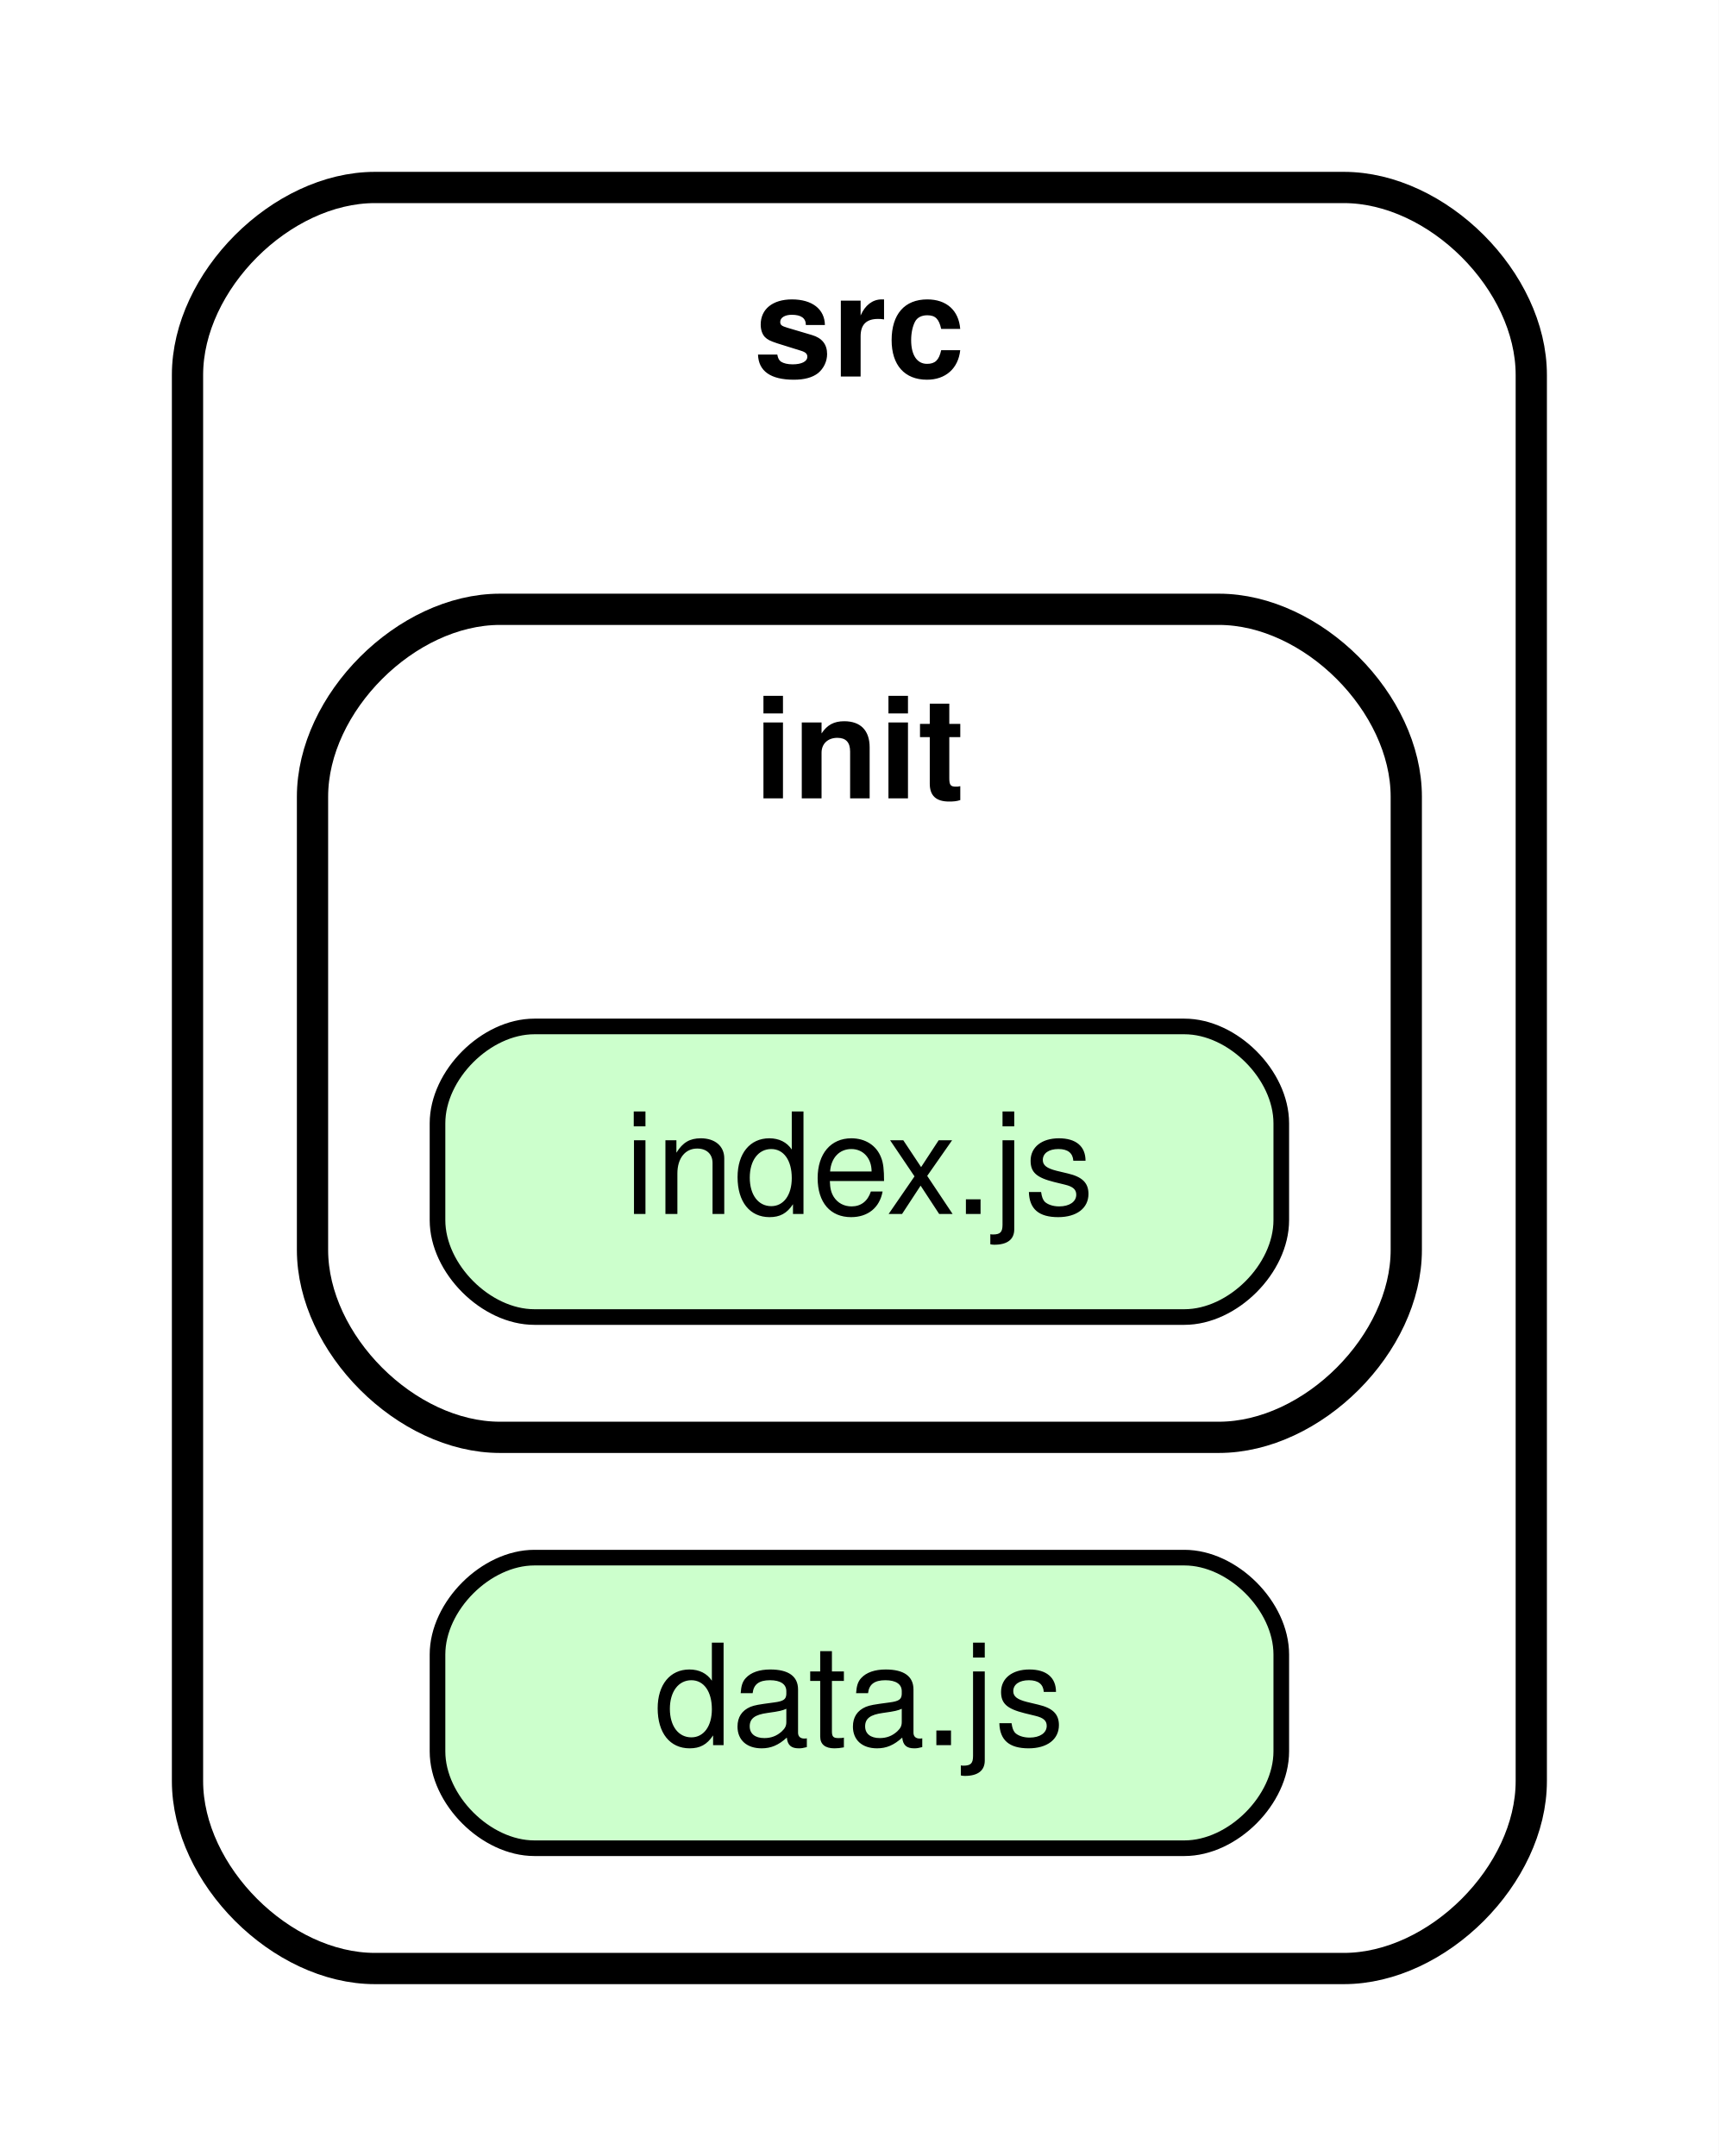
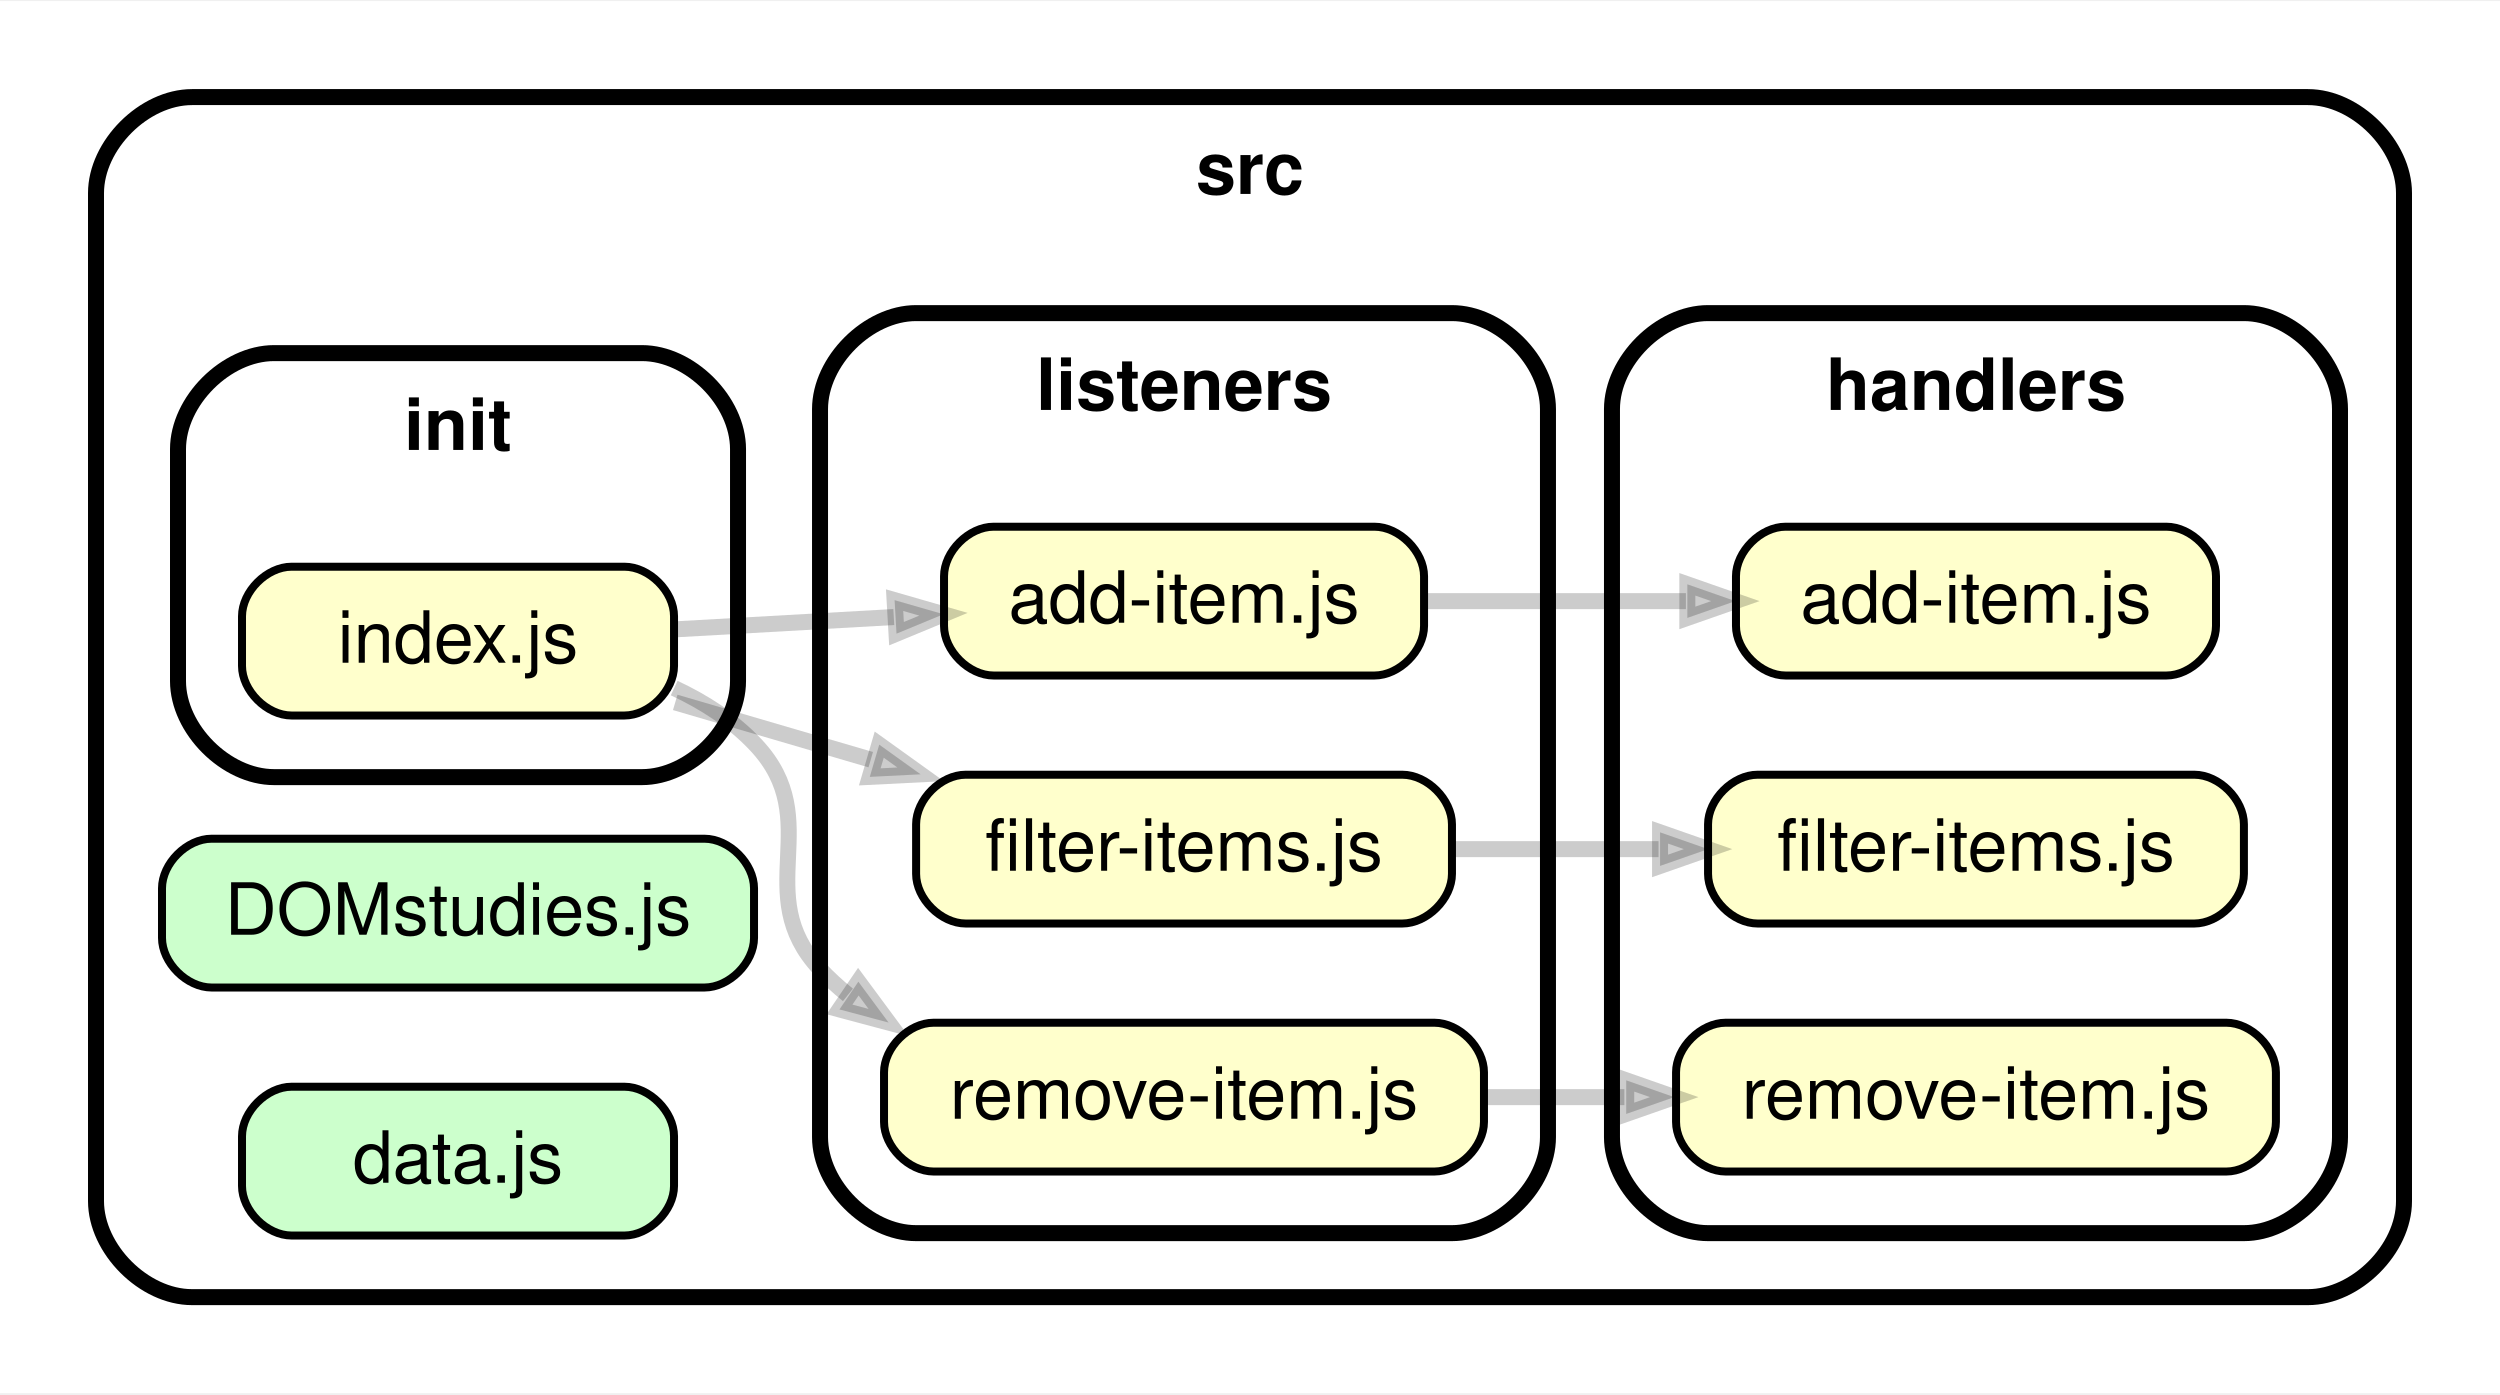
- <svg xmlns="http://www.w3.org/2000/svg" xmlns:xlink="http://www.w3.org/1999/xlink" width="110pt" height="138pt" viewBox="0.00 0.00 110.00 138.00">
-   <g id="graph0" class="graph" transform="scale(1 1) rotate(0) translate(4 134)">
-     <polygon fill="white" stroke="transparent" points="-4,4 -4,-134 106,-134 106,4 -4,4" />
+ <svg xmlns="http://www.w3.org/2000/svg" xmlns:xlink="http://www.w3.org/1999/xlink" width="312pt" height="174pt" viewBox="0.00 0.00 312.49 174.00">
+   <g id="graph0" class="graph" transform="scale(1 1) rotate(0) translate(4 170)">
+     <polygon fill="white" stroke="transparent" points="-4,4 -4,-170 308.49,-170 308.49,4 -4,4" />
    <g id="clust1" class="cluster">
-       <path fill="#ffffff" stroke="black" stroke-width="2" d="M20,-8C20,-8 82,-8 82,-8 88,-8 94,-14 94,-20 94,-20 94,-110 94,-110 94,-116 88,-122 82,-122 82,-122 20,-122 20,-122 14,-122 8,-116 8,-110 8,-110 8,-20 8,-20 8,-14 14,-8 20,-8" />
-       <text text-anchor="middle" x="51" y="-109.9" font-family="Helvetica,sans-Serif" font-weight="bold" font-size="9.00">src</text>
+       <path fill="#ffffff" stroke="black" stroke-width="2" d="M20,-8C20,-8 284.49,-8 284.49,-8 290.49,-8 296.49,-14 296.49,-20 296.49,-20 296.49,-146 296.49,-146 296.49,-152 290.49,-158 284.49,-158 284.49,-158 20,-158 20,-158 14,-158 8,-152 8,-146 8,-146 8,-20 8,-20 8,-14 14,-8 20,-8" />
+       <text text-anchor="middle" x="152.24" y="-145.9" font-family="Helvetica,sans-Serif" font-weight="bold" font-size="9.00">src</text>
    </g>
    <g id="clust2" class="cluster">
-       <path fill="#ffffff" stroke="black" stroke-width="2" d="M28,-42C28,-42 74,-42 74,-42 80,-42 86,-48 86,-54 86,-54 86,-83 86,-83 86,-89 80,-95 74,-95 74,-95 28,-95 28,-95 22,-95 16,-89 16,-83 16,-83 16,-54 16,-54 16,-48 22,-42 28,-42" />
-       <text text-anchor="middle" x="51" y="-82.9" font-family="Helvetica,sans-Serif" font-weight="bold" font-size="9.00">init</text>
+       <path fill="#ffffff" stroke="black" stroke-width="2" d="M209.49,-16C209.49,-16 276.49,-16 276.49,-16 282.49,-16 288.49,-22 288.49,-28 288.49,-28 288.49,-119 288.49,-119 288.49,-125 282.49,-131 276.49,-131 276.49,-131 209.49,-131 209.49,-131 203.49,-131 197.49,-125 197.49,-119 197.49,-119 197.49,-28 197.49,-28 197.49,-22 203.49,-16 209.49,-16" />
+       <text text-anchor="middle" x="242.99" y="-118.9" font-family="Helvetica,sans-Serif" font-weight="bold" font-size="9.00">handlers</text>
+     </g>
+     <g id="clust3" class="cluster">
+       <path fill="#ffffff" stroke="black" stroke-width="2" d="M30.25,-73C30.25,-73 76.25,-73 76.25,-73 82.25,-73 88.25,-79 88.25,-85 88.25,-85 88.25,-114 88.25,-114 88.25,-120 82.25,-126 76.25,-126 76.25,-126 30.25,-126 30.25,-126 24.25,-126 18.25,-120 18.25,-114 18.25,-114 18.25,-85 18.25,-85 18.25,-79 24.25,-73 30.25,-73" />
+       <text text-anchor="middle" x="53.25" y="-113.9" font-family="Helvetica,sans-Serif" font-weight="bold" font-size="9.00">init</text>
+     </g>
+     <g id="clust4" class="cluster">
+       <path fill="#ffffff" stroke="black" stroke-width="2" d="M110.5,-16C110.5,-16 177.49,-16 177.49,-16 183.49,-16 189.49,-22 189.49,-28 189.49,-28 189.49,-119 189.49,-119 189.49,-125 183.49,-131 177.49,-131 177.49,-131 110.5,-131 110.5,-131 104.5,-131 98.5,-125 98.5,-119 98.5,-119 98.5,-28 98.5,-28 98.5,-22 104.5,-16 110.5,-16" />
+       <text text-anchor="middle" x="144" y="-118.9" font-family="Helvetica,sans-Serif" font-weight="bold" font-size="9.00">listeners</text>
    </g>
    <g id="node1" class="node">
      <g id="a_node1">
-         <a xlink:href="../src/data.js" xlink:title="data.js">
-           <path fill="#ccffcc" stroke="black" d="M71.8,-34.3C71.8,-34.3 30.2,-34.3 30.2,-34.3 27.1,-34.3 24,-31.2 24,-28.1 24,-28.1 24,-21.9 24,-21.9 24,-18.8 27.1,-15.7 30.2,-15.7 30.2,-15.7 71.8,-15.7 71.8,-15.7 74.9,-15.7 78,-18.8 78,-21.9 78,-21.9 78,-28.1 78,-28.1 78,-31.2 74.9,-34.3 71.8,-34.3" />
-           <text text-anchor="middle" x="51" y="-22.3" font-family="Helvetica,sans-Serif" font-size="9.00">data.js</text>
+         <a xlink:href="../src/DOMstudies.js" xlink:title="DOMstudies.js">
+           <path fill="#ccffcc" stroke="black" d="M84.05,-65.3C84.05,-65.3 22.45,-65.3 22.45,-65.3 19.35,-65.3 16.25,-62.2 16.25,-59.1 16.25,-59.1 16.25,-52.9 16.25,-52.9 16.25,-49.8 19.35,-46.7 22.45,-46.7 22.45,-46.7 84.05,-46.7 84.05,-46.7 87.15,-46.7 90.25,-49.8 90.25,-52.9 90.25,-52.9 90.25,-59.1 90.25,-59.1 90.25,-62.2 87.15,-65.3 84.05,-65.3" />
+           <text text-anchor="middle" x="53.25" y="-53.3" font-family="Helvetica,sans-Serif" font-size="9.00">DOMstudies.js</text>
        </a>
      </g>
    </g>
    <g id="node2" class="node">
      <g id="a_node2">
-         <a xlink:href="../src/init/index.js" xlink:title="index.js">
-           <path fill="#ccffcc" stroke="black" d="M71.8,-68.3C71.8,-68.3 30.2,-68.3 30.2,-68.3 27.1,-68.3 24,-65.2 24,-62.1 24,-62.1 24,-55.9 24,-55.9 24,-52.8 27.1,-49.7 30.2,-49.7 30.2,-49.7 71.8,-49.7 71.8,-49.7 74.9,-49.7 78,-52.8 78,-55.9 78,-55.9 78,-62.1 78,-62.1 78,-65.2 74.9,-68.3 71.8,-68.3" />
-           <text text-anchor="middle" x="51" y="-56.3" font-family="Helvetica,sans-Serif" font-size="9.00">index.js</text>
+         <a xlink:href="../src/data.js" xlink:title="data.js">
+           <path fill="#ccffcc" stroke="black" d="M74.05,-34.3C74.05,-34.3 32.45,-34.3 32.45,-34.3 29.35,-34.3 26.25,-31.2 26.25,-28.1 26.25,-28.1 26.25,-21.9 26.25,-21.9 26.25,-18.8 29.35,-15.7 32.45,-15.7 32.45,-15.7 74.05,-15.7 74.05,-15.7 77.15,-15.7 80.25,-18.8 80.25,-21.9 80.25,-21.9 80.25,-28.1 80.25,-28.1 80.25,-31.2 77.15,-34.3 74.05,-34.3" />
+           <text text-anchor="middle" x="53.25" y="-22.3" font-family="Helvetica,sans-Serif" font-size="9.00">data.js</text>
        </a>
      </g>
    </g>
+     <g id="node3" class="node">
+       <g id="a_node3">
+         <a xlink:href="../src/handlers/add-item.js" xlink:title="add-item.js">
+           <path fill="#ffffcc" stroke="black" d="M266.79,-104.3C266.79,-104.3 219.19,-104.3 219.19,-104.3 216.09,-104.3 212.99,-101.2 212.99,-98.1 212.99,-98.1 212.99,-91.9 212.99,-91.9 212.99,-88.8 216.09,-85.7 219.19,-85.7 219.19,-85.7 266.79,-85.7 266.79,-85.7 269.89,-85.7 272.99,-88.8 272.99,-91.9 272.99,-91.9 272.99,-98.1 272.99,-98.1 272.99,-101.2 269.89,-104.3 266.79,-104.3" />
+           <text text-anchor="middle" x="242.99" y="-92.3" font-family="Helvetica,sans-Serif" font-size="9.00">add-item.js</text>
+         </a>
+       </g>
+     </g>
+     <g id="node4" class="node">
+       <g id="a_node4">
+         <a xlink:href="../src/handlers/filter-items.js" xlink:title="filter-items.js">
+           <path fill="#ffffcc" stroke="black" d="M270.28,-73.3C270.28,-73.3 215.7,-73.3 215.7,-73.3 212.6,-73.3 209.5,-70.2 209.5,-67.1 209.5,-67.1 209.5,-60.9 209.5,-60.9 209.5,-57.8 212.6,-54.7 215.7,-54.7 215.7,-54.7 270.28,-54.7 270.28,-54.7 273.38,-54.7 276.48,-57.8 276.48,-60.9 276.48,-60.9 276.48,-67.1 276.48,-67.1 276.48,-70.2 273.38,-73.3 270.28,-73.3" />
+           <text text-anchor="middle" x="242.99" y="-61.3" font-family="Helvetica,sans-Serif" font-size="9.00">filter-items.js</text>
+         </a>
+       </g>
+     </g>
+     <g id="node5" class="node">
+       <g id="a_node5">
+         <a xlink:href="../src/handlers/remove-item.js" xlink:title="remove-item.js">
+           <path fill="#ffffcc" stroke="black" d="M274.28,-42.3C274.28,-42.3 211.7,-42.3 211.7,-42.3 208.6,-42.3 205.5,-39.2 205.5,-36.1 205.5,-36.1 205.5,-29.9 205.5,-29.9 205.5,-26.8 208.6,-23.7 211.7,-23.7 211.7,-23.7 274.28,-23.7 274.28,-23.7 277.38,-23.7 280.48,-26.8 280.48,-29.9 280.48,-29.9 280.48,-36.1 280.48,-36.1 280.48,-39.2 277.38,-42.3 274.28,-42.3" />
+           <text text-anchor="middle" x="242.99" y="-30.3" font-family="Helvetica,sans-Serif" font-size="9.00">remove-item.js</text>
+         </a>
+       </g>
+     </g>
+     <g id="node6" class="node">
+       <g id="a_node6">
+         <a xlink:href="../src/init/index.js" xlink:title="index.js">
+           <path fill="#ffffcc" stroke="black" d="M74.05,-99.3C74.05,-99.3 32.45,-99.3 32.45,-99.3 29.35,-99.3 26.25,-96.2 26.25,-93.1 26.25,-93.1 26.25,-86.9 26.25,-86.9 26.25,-83.8 29.35,-80.7 32.45,-80.7 32.45,-80.7 74.05,-80.7 74.05,-80.7 77.15,-80.7 80.25,-83.8 80.25,-86.9 80.25,-86.9 80.25,-93.1 80.25,-93.1 80.25,-96.2 77.15,-99.3 74.05,-99.3" />
+           <text text-anchor="middle" x="53.25" y="-87.3" font-family="Helvetica,sans-Serif" font-size="9.00">index.js</text>
+         </a>
+       </g>
+     </g>
+     <g id="node7" class="node">
+       <g id="a_node7">
+         <a xlink:href="../src/listeners/add-item.js" xlink:title="add-item.js">
+           <path fill="#ffffcc" stroke="black" d="M167.8,-104.3C167.8,-104.3 120.2,-104.3 120.2,-104.3 117.1,-104.3 114,-101.2 114,-98.1 114,-98.1 114,-91.9 114,-91.9 114,-88.8 117.1,-85.7 120.2,-85.7 120.2,-85.7 167.8,-85.7 167.8,-85.7 170.9,-85.7 174,-88.8 174,-91.9 174,-91.9 174,-98.1 174,-98.1 174,-101.2 170.9,-104.3 167.8,-104.3" />
+           <text text-anchor="middle" x="144" y="-92.3" font-family="Helvetica,sans-Serif" font-size="9.00">add-item.js</text>
+         </a>
+       </g>
+     </g>
+     <g id="edge1" class="edge">
+       <path fill="none" stroke="#000000" stroke-width="2" stroke-opacity="0.2" d="M80.4,-91.47C88.95,-91.96 98.61,-92.5 107.72,-93.01" />
+       <polygon fill="#000000" fill-opacity="0.2" stroke="#000000" stroke-width="2" stroke-opacity="0.2" points="107.82,-95.12 113.93,-93.36 108.06,-90.93 107.82,-95.12" />
+     </g>
+     <g id="node8" class="node">
+       <g id="a_node8">
+         <a xlink:href="../src/listeners/filter-items.js" xlink:title="filter-items.js">
+           <path fill="#ffffcc" stroke="black" d="M171.28,-73.3C171.28,-73.3 116.71,-73.3 116.71,-73.3 113.61,-73.3 110.51,-70.2 110.51,-67.1 110.51,-67.1 110.51,-60.9 110.51,-60.9 110.51,-57.8 113.61,-54.7 116.71,-54.7 116.71,-54.7 171.28,-54.7 171.28,-54.7 174.39,-54.7 177.49,-57.8 177.49,-60.9 177.49,-60.9 177.49,-67.1 177.49,-67.1 177.49,-70.2 174.39,-73.3 171.28,-73.3" />
+           <text text-anchor="middle" x="144" y="-61.3" font-family="Helvetica,sans-Serif" font-size="9.00">filter-items.js</text>
+         </a>
+       </g>
+     </g>
+     <g id="edge2" class="edge">
+       <path fill="none" stroke="#000000" stroke-width="2" stroke-opacity="0.2" d="M80.4,-82.34C88.06,-80.1 96.59,-77.59 104.84,-75.18" />
+       <polygon fill="#000000" fill-opacity="0.2" stroke="#000000" stroke-width="2" stroke-opacity="0.2" points="105.9,-77.06 111.07,-73.35 104.72,-73.03 105.9,-77.06" />
+     </g>
+     <g id="node9" class="node">
+       <g id="a_node9">
+         <a xlink:href="../src/listeners/remove-item.js" xlink:title="remove-item.js">
+           <path fill="#ffffcc" stroke="black" d="M175.29,-42.3C175.29,-42.3 112.7,-42.3 112.7,-42.3 109.6,-42.3 106.5,-39.2 106.5,-36.1 106.5,-36.1 106.5,-29.9 106.5,-29.9 106.5,-26.8 109.6,-23.7 112.7,-23.7 112.7,-23.7 175.29,-23.7 175.29,-23.7 178.39,-23.7 181.49,-26.8 181.49,-29.9 181.49,-29.9 181.49,-36.1 181.49,-36.1 181.49,-39.2 178.39,-42.3 175.29,-42.3" />
+           <text text-anchor="middle" x="144" y="-30.3" font-family="Helvetica,sans-Serif" font-size="9.00">remove-item.js</text>
+         </a>
+       </g>
+     </g>
+     <g id="edge3" class="edge">
+       <path fill="none" stroke="#000000" stroke-width="2" stroke-opacity="0.2" d="M80.27,-84.13C84.08,-82.35 87.67,-80.03 90.5,-77 99.34,-67.55 89.66,-58.45 98.5,-49 99.58,-47.85 100.75,-46.77 101.99,-45.78" />
+       <polygon fill="#000000" fill-opacity="0.2" stroke="#000000" stroke-width="2" stroke-opacity="0.2" points="103.29,-47.43 107.07,-42.32 100.93,-43.96 103.29,-47.43" />
+     </g>
+     <g id="edge4" class="edge">
+       <path fill="none" stroke="#000000" stroke-width="2" stroke-opacity="0.2" d="M174.1,-95C184.36,-95 196.01,-95 206.73,-95" />
+       <polygon fill="#000000" fill-opacity="0.2" stroke="#000000" stroke-width="2" stroke-opacity="0.2" points="206.91,-97.1 212.91,-95 206.91,-92.9 206.91,-97.1" />
+     </g>
+     <g id="edge5" class="edge">
+       <path fill="none" stroke="#000000" stroke-width="2" stroke-opacity="0.2" d="M177.29,-64C185.63,-64 194.69,-64 203.31,-64" />
+       <polygon fill="#000000" fill-opacity="0.2" stroke="#000000" stroke-width="2" stroke-opacity="0.2" points="203.5,-66.1 209.5,-64 203.5,-61.9 203.5,-66.1" />
+     </g>
+     <g id="edge6" class="edge">
+       <path fill="none" stroke="#000000" stroke-width="2" stroke-opacity="0.2" d="M181.67,-33C187.34,-33 193.24,-33 199.04,-33" />
+       <polygon fill="#000000" fill-opacity="0.2" stroke="#000000" stroke-width="2" stroke-opacity="0.2" points="199.27,-35.1 205.27,-33 199.27,-30.9 199.27,-35.1" />
+     </g>
  </g>
</svg>
